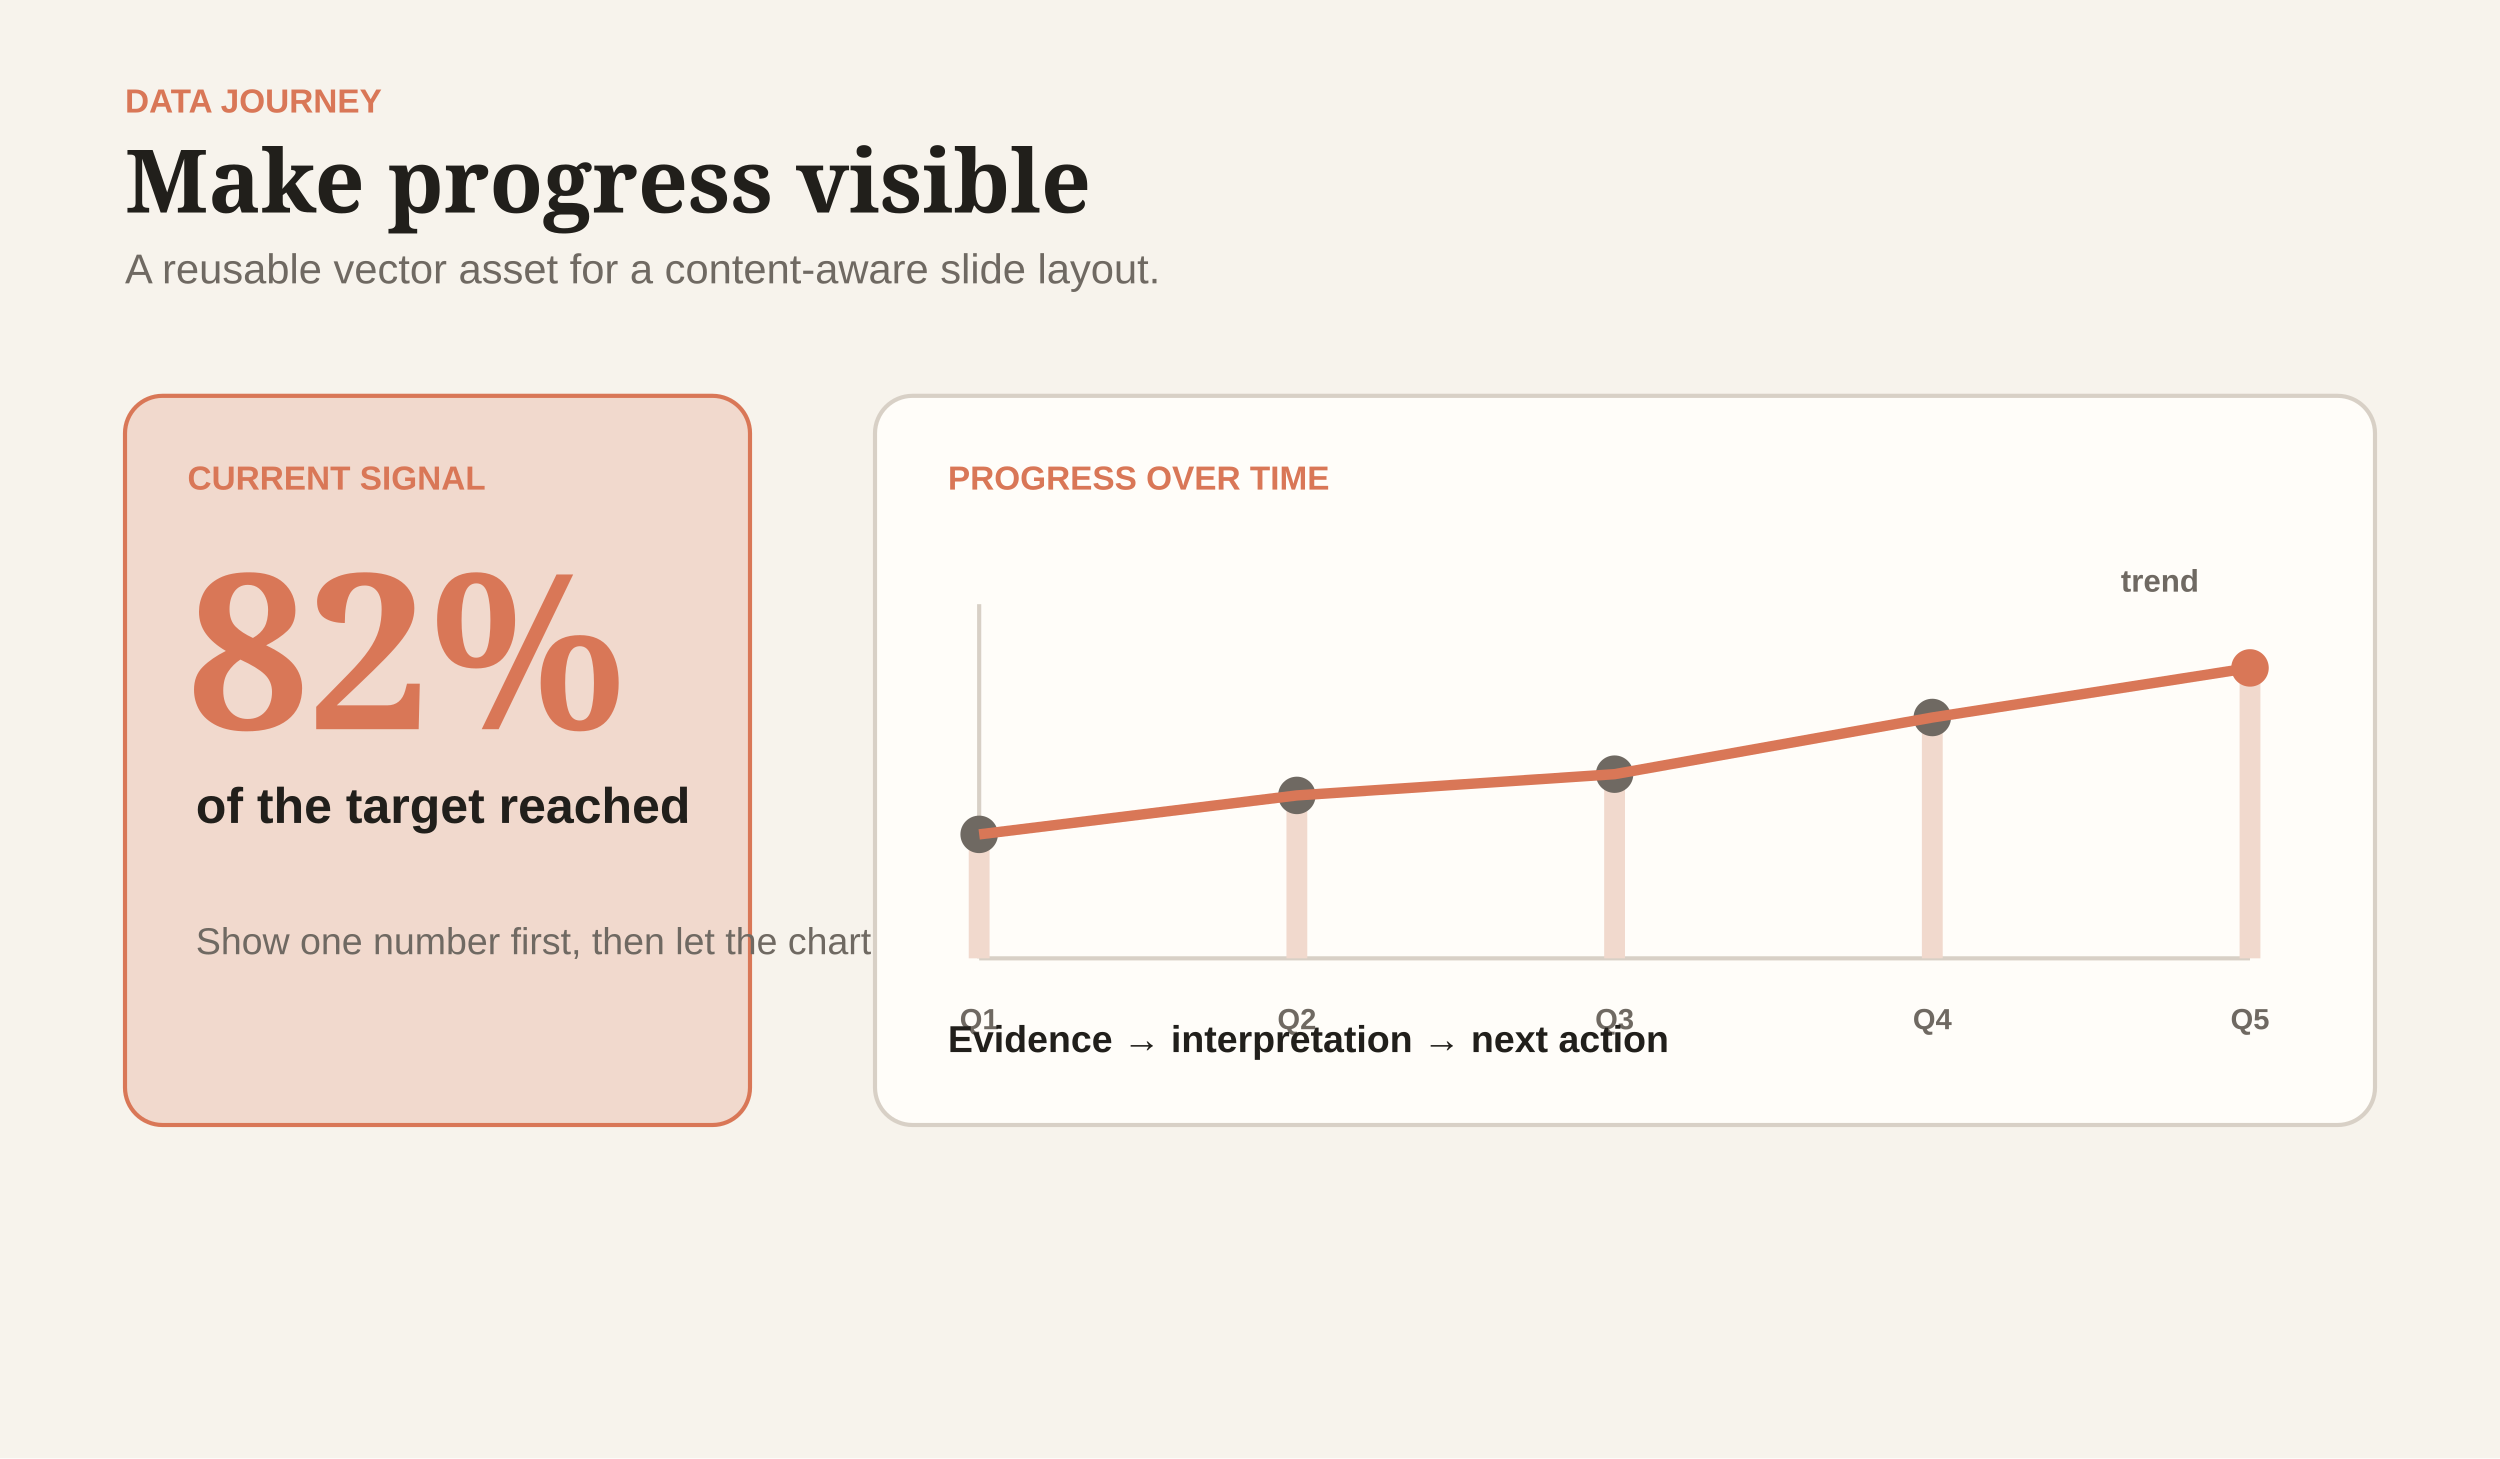
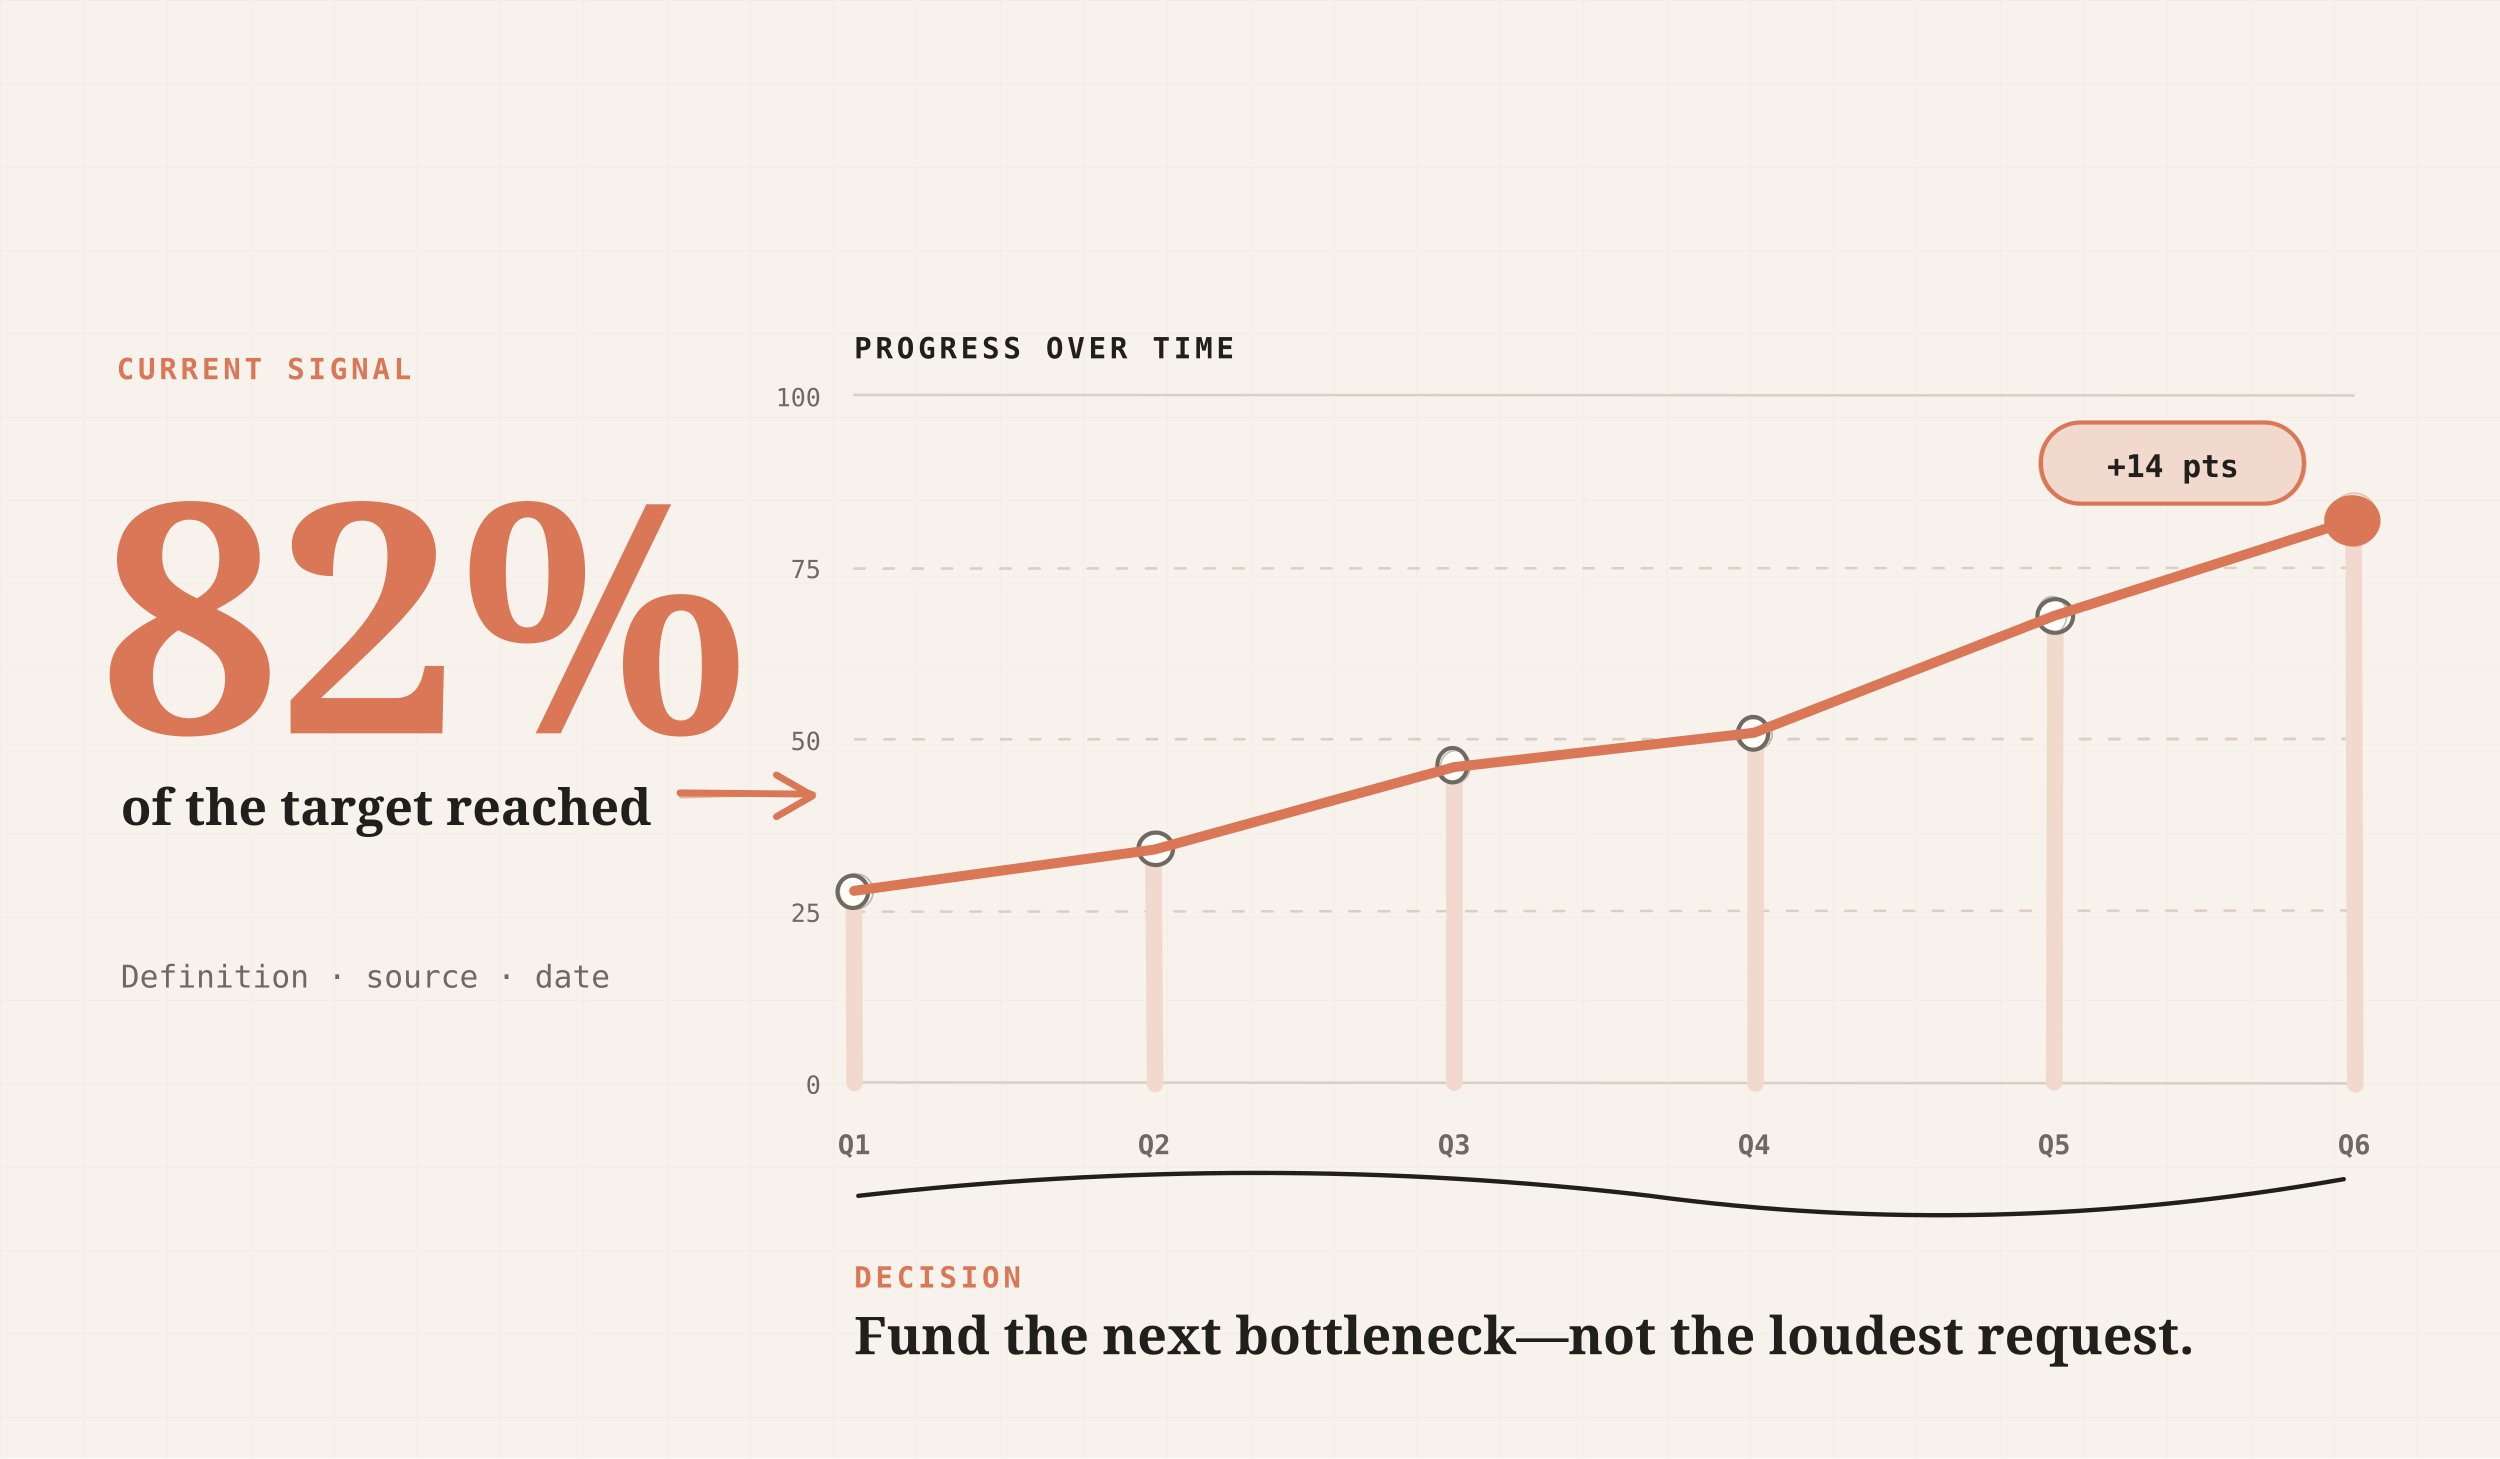
<svg xmlns="http://www.w3.org/2000/svg" width="1200" height="700" viewBox="0 0 1200 700" role="img" aria-labelledby="title desc">
+   <defs>
+     <pattern id="paper-grid" width="40" height="40" patternUnits="userSpaceOnUse">
+       <path d="M 40 0 L 0 0 0 40" fill="none" stroke="#211F1B" stroke-width="0.7" opacity="0.035" />
+     </pattern>
+   </defs>
  <rect width="1200" height="700" fill="#F7F3EC" />
-   <text x="60" y="54" fill="#D97757" font-size="16" font-family="Arial, sans-serif" font-weight="700" text-anchor="start">DATA JOURNEY</text>
-   <text x="60" y="102" fill="#211F1B" font-size="42" font-family="Georgia, serif" font-weight="700" text-anchor="start">Make progress visible</text>
-   <text x="60" y="136" fill="#6F6962" font-size="20" font-family="Arial, sans-serif" font-weight="400" text-anchor="start">A reusable vector asset for a content-aware slide layout.</text>
-   <rect x="60" y="190" width="300" height="350" rx="18" fill="#F1D9CD" stroke="#D97757" stroke-width="2" />
-   <text x="90" y="235" fill="#D97757" font-size="16" font-family="Arial, sans-serif" font-weight="700" text-anchor="start">CURRENT SIGNAL</text>
-   <text x="90" y="350" fill="#D97757" font-size="104" font-family="Georgia, serif" font-weight="700" text-anchor="start">82%</text>
-   <text x="94" y="395" fill="#211F1B" font-size="24" font-family="Arial, sans-serif" font-weight="700" text-anchor="start">of the target reached</text>
-   <text x="94" y="458" fill="#6F6962" font-size="18" font-family="Arial, sans-serif" font-weight="400" text-anchor="start">Show one number first, then let the chart explain its movement.</text>
-   <rect x="420" y="190" width="720" height="350" rx="18" fill="#FFFDF9" stroke="#D8D0C6" stroke-width="2" />
-   <text x="455" y="235" fill="#D97757" font-size="16" font-family="Arial, sans-serif" font-weight="700" text-anchor="start">PROGRESS OVER TIME</text>
-   <line x1="470" y1="460" x2="1080" y2="460" stroke="#D8D0C6" stroke-width="2" />
-   <line x1="470" y1="290" x2="470" y2="460" stroke="#D8D0C6" stroke-width="2" />
-   <line x1="470.0" y1="460" x2="470.0" y2="400.5" stroke="#F1D9CD" stroke-width="10" />
-   <circle cx="470.0" cy="400.5" r="9" fill="#6F6962" stroke="none" stroke-width="0" />
-   <text x="470.0" y="494" fill="#6F6962" font-size="14" font-family="Arial, sans-serif" font-weight="700" text-anchor="middle">Q1</text>
-   <line x1="622.5" y1="460" x2="622.5" y2="381.8" stroke="#F1D9CD" stroke-width="10" />
-   <circle cx="622.5" cy="381.8" r="9" fill="#6F6962" stroke="none" stroke-width="0" />
-   <text x="622.5" y="494" fill="#6F6962" font-size="14" font-family="Arial, sans-serif" font-weight="700" text-anchor="middle">Q2</text>
-   <line x1="775.0" y1="460" x2="775.0" y2="371.6" stroke="#F1D9CD" stroke-width="10" />
-   <circle cx="775.0" cy="371.6" r="9" fill="#6F6962" stroke="none" stroke-width="0" />
-   <text x="775.0" y="494" fill="#6F6962" font-size="14" font-family="Arial, sans-serif" font-weight="700" text-anchor="middle">Q3</text>
-   <line x1="927.5" y1="460" x2="927.5" y2="344.4" stroke="#F1D9CD" stroke-width="10" />
-   <circle cx="927.5" cy="344.4" r="9" fill="#6F6962" stroke="none" stroke-width="0" />
-   <text x="927.5" y="494" fill="#6F6962" font-size="14" font-family="Arial, sans-serif" font-weight="700" text-anchor="middle">Q4</text>
-   <line x1="1080.0" y1="460" x2="1080.0" y2="320.6" stroke="#F1D9CD" stroke-width="10" />
-   <circle cx="1080.0" cy="320.6" r="9" fill="#D97757" stroke="none" stroke-width="0" />
-   <text x="1080.0" y="494" fill="#6F6962" font-size="14" font-family="Arial, sans-serif" font-weight="700" text-anchor="middle">Q5</text>
-   <polyline fill="none" stroke="#D97757" stroke-width="5" points="470.0,400.5 622.5,381.8 775.0,371.6 927.5,344.4 1080.0,320.6" />
-   <text x="1018" y="284" fill="#6F6962" font-size="15" font-family="Arial, sans-serif" font-weight="700" text-anchor="start">trend</text>
-   <text x="455" y="505" fill="#211F1B" font-size="18" font-family="Arial, sans-serif" font-weight="700" text-anchor="start">Evidence → interpretation → next action</text>
+   <rect width="1200" height="700" fill="url(#paper-grid)" />
+   <text x="56" y="182" fill="#D97757" font-size="14" font-family="SFMono-Regular, Consolas, monospace" font-weight="700" text-anchor="start" letter-spacing="1.8" opacity="1">CURRENT SIGNAL</text>
+   <text x="48" y="352" fill="#D97757" font-size="154" font-family="Georgia, Iowan Old Style, serif" font-weight="600" text-anchor="start" opacity="1">82%</text>
+   <text x="58" y="396" fill="#211F1B" font-size="24" font-family="Georgia, Iowan Old Style, serif" font-weight="700" text-anchor="start">
+     <tspan x="58" dy="0">of the target reached</tspan>
+   </text>
+   <text x="58" y="474" fill="#6F6962" font-size="15" font-family="SFMono-Regular, Consolas, monospace" font-weight="400" text-anchor="start" opacity="1">Definition · source · date</text>
+   <line x1="326.418" y1="380.575" x2="389.325" y2="381.17" stroke="#D97757" stroke-width="3.3" opacity="1" stroke-linecap="round" />
+   <line x1="326.709" y1="382.53" x2="391.177" y2="380.761" stroke="#D97757" stroke-width="1.485" opacity="0.54" stroke-linecap="round" />
+   <path d="M 372.7 392.0 L 390.0 382.0 L 372.7 372.0" fill="none" stroke="#D97757" opacity="1" stroke-width="3.3" stroke-linecap="round" stroke-linejoin="round" />
+   <text x="410" y="172" fill="#211F1B" font-size="14" font-family="SFMono-Regular, Consolas, monospace" font-weight="700" text-anchor="start" letter-spacing="1.8" opacity="1">PROGRESS OVER TIME</text>
+   <line x1="409.922" y1="519.53" x2="1129.719" y2="520.005" stroke="#D8D0C6" stroke-width="1.2" opacity="1" stroke-linecap="round" />
+   <line x1="409.527" y1="519.699" x2="1130.15" y2="520.045" stroke="#D8D0C6" stroke-width="0.8" opacity="0.54" stroke-linecap="round" />
+   <text x="394" y="525.0" fill="#6F6962" font-size="12" font-family="SFMono-Regular, Consolas, monospace" font-weight="400" text-anchor="end" opacity="1">0</text>
+   <line x1="409.72" y1="437.589" x2="1130.309" y2="437.006" stroke="#D8D0C6" stroke-width="1.2" stroke-dasharray="5 9" opacity="1" stroke-linecap="round" />
+   <line x1="410.306" y1="437.698" x2="1129.84" y2="437.155" stroke="#D8D0C6" stroke-width="0.8" stroke-dasharray="5 9" opacity="0.54" stroke-linecap="round" />
+   <text x="394" y="442.5" fill="#6F6962" font-size="12" font-family="SFMono-Regular, Consolas, monospace" font-weight="400" text-anchor="end" opacity="1">25</text>
+   <line x1="410.457" y1="354.837" x2="1129.593" y2="354.597" stroke="#D8D0C6" stroke-width="1.2" stroke-dasharray="5 9" opacity="1" stroke-linecap="round" />
+   <line x1="410.347" y1="355.104" x2="1130.307" y2="355.23" stroke="#D8D0C6" stroke-width="0.8" stroke-dasharray="5 9" opacity="0.54" stroke-linecap="round" />
+   <text x="394" y="360.0" fill="#6F6962" font-size="12" font-family="SFMono-Regular, Consolas, monospace" font-weight="400" text-anchor="end" opacity="1">50</text>
+   <line x1="410.036" y1="272.973" x2="1129.879" y2="272.552" stroke="#D8D0C6" stroke-width="1.2" stroke-dasharray="5 9" opacity="1" stroke-linecap="round" />
+   <line x1="410.329" y1="272.619" x2="1130.362" y2="272.577" stroke="#D8D0C6" stroke-width="0.8" stroke-dasharray="5 9" opacity="0.54" stroke-linecap="round" />
+   <text x="394" y="277.5" fill="#6F6962" font-size="12" font-family="SFMono-Regular, Consolas, monospace" font-weight="400" text-anchor="end" opacity="1">75</text>
+   <line x1="410.205" y1="189.546" x2="1129.728" y2="189.789" stroke="#D8D0C6" stroke-width="1.2" opacity="1" stroke-linecap="round" />
+   <line x1="409.58" y1="189.733" x2="1129.601" y2="189.778" stroke="#D8D0C6" stroke-width="0.8" opacity="0.54" stroke-linecap="round" />
+   <text x="394" y="195.0" fill="#6F6962" font-size="12" font-family="SFMono-Regular, Consolas, monospace" font-weight="400" text-anchor="end" opacity="1">100</text>
+   <line x1="410.19" y1="519.811" x2="409.818" y2="427.193" stroke="#F1D9CD" stroke-width="8" opacity="1" stroke-linecap="round" />
+   <line x1="409.674" y1="520.611" x2="410.207" y2="427.753" stroke="#F1D9CD" stroke-width="3.6" opacity="0.54" stroke-linecap="round" />
+   <ellipse cx="409.342" cy="428.058" rx="7.327" ry="7.759" fill="#FFFDF9" stroke="#6F6962" stroke-width="2.0" opacity="1" />
+   <ellipse cx="410.979" cy="427.88" rx="8.114" ry="8.369" fill="none" stroke="#6F6962" stroke-width="0.84" opacity="0.42" />
+   <text x="410.0" y="554" fill="#6F6962" font-size="13" font-family="SFMono-Regular, Consolas, monospace" font-weight="700" text-anchor="middle" opacity="1">Q1</text>
+   <line x1="554.48" y1="520.386" x2="553.621" y2="407.145" stroke="#F1D9CD" stroke-width="8" opacity="1" stroke-linecap="round" />
+   <line x1="553.742" y1="519.675" x2="553.595" y2="408.42" stroke="#F1D9CD" stroke-width="3.6" opacity="0.54" stroke-linecap="round" />
+   <ellipse cx="554.753" cy="407.429" rx="8.311" ry="7.791" fill="#FFFDF9" stroke="#6F6962" stroke-width="2.0" opacity="1" />
+   <ellipse cx="554.829" cy="407.718" rx="7.53" ry="7.493" fill="none" stroke="#6F6962" stroke-width="0.84" opacity="0.42" />
+   <text x="554.0" y="554" fill="#6F6962" font-size="13" font-family="SFMono-Regular, Consolas, monospace" font-weight="700" text-anchor="middle" opacity="1">Q2</text>
+   <line x1="698.086" y1="519.668" x2="698.118" y2="368.757" stroke="#F1D9CD" stroke-width="8" opacity="1" stroke-linecap="round" />
+   <line x1="697.859" y1="519.607" x2="698.697" y2="368.213" stroke="#F1D9CD" stroke-width="3.6" opacity="0.54" stroke-linecap="round" />
+   <ellipse cx="697.182" cy="367.294" rx="7.219" ry="8.255" fill="#FFFDF9" stroke="#6F6962" stroke-width="2.0" opacity="1" />
+   <ellipse cx="698.584" cy="368.044" rx="7.127" ry="7.763" fill="none" stroke="#6F6962" stroke-width="0.84" opacity="0.42" />
+   <text x="698.0" y="554" fill="#6F6962" font-size="13" font-family="SFMono-Regular, Consolas, monospace" font-weight="700" text-anchor="middle" opacity="1">Q3</text>
+   <line x1="842.695" y1="520.041" x2="842.66" y2="352.205" stroke="#F1D9CD" stroke-width="8" opacity="1" stroke-linecap="round" />
+   <line x1="841.316" y1="520.309" x2="842.254" y2="351.752" stroke="#F1D9CD" stroke-width="3.6" opacity="0.54" stroke-linecap="round" />
+   <ellipse cx="841.534" cy="351.982" rx="7.223" ry="7.87" fill="#FFFDF9" stroke="#6F6962" stroke-width="2.0" opacity="1" />
+   <ellipse cx="841.907" cy="352.608" rx="8.752" ry="7.527" fill="none" stroke="#6F6962" stroke-width="0.84" opacity="0.42" />
+   <text x="842.0" y="554" fill="#6F6962" font-size="13" font-family="SFMono-Regular, Consolas, monospace" font-weight="700" text-anchor="middle" opacity="1">Q4</text>
+   <line x1="986.001" y1="519.55" x2="986.578" y2="296.119" stroke="#F1D9CD" stroke-width="8" opacity="1" stroke-linecap="round" />
+   <line x1="985.718" y1="520.195" x2="986.153" y2="295.114" stroke="#F1D9CD" stroke-width="3.6" opacity="0.54" stroke-linecap="round" />
+   <ellipse cx="986.525" cy="295.679" rx="8.557" ry="8.061" fill="#FFFDF9" stroke="#6F6962" stroke-width="2.0" opacity="1" />
+   <ellipse cx="985.001" cy="295.248" rx="7.039" ry="8.858" fill="none" stroke="#6F6962" stroke-width="0.84" opacity="0.42" />
+   <text x="986.0" y="554" fill="#6F6962" font-size="13" font-family="SFMono-Regular, Consolas, monospace" font-weight="700" text-anchor="middle" opacity="1">Q5</text>
+   <line x1="1130.53" y1="520.464" x2="1129.731" y2="248.781" stroke="#F1D9CD" stroke-width="8" opacity="1" stroke-linecap="round" />
+   <line x1="1130.529" y1="520.626" x2="1129.42" y2="249.38" stroke="#F1D9CD" stroke-width="3.6" opacity="0.54" stroke-linecap="round" />
+   <ellipse cx="1129.138" cy="249.921" rx="12.532" ry="11.257" fill="#D97757" stroke="#D97757" stroke-width="2.0" opacity="1" />
+   <ellipse cx="1129.951" cy="249.5" rx="11.53" ry="12.745" fill="none" stroke="#D97757" stroke-width="0.84" opacity="0.42" />
+   <text x="1130.0" y="554" fill="#6F6962" font-size="13" font-family="SFMono-Regular, Consolas, monospace" font-weight="700" text-anchor="middle" opacity="1">Q6</text>
+   <path d="M 410.0 427.6 L 554.0 407.8 L 698.0 368.2 L 842.0 351.7 L 986.0 295.6 L 1130.0 249.4" fill="none" stroke="#D97757" opacity="1" stroke-width="4.8" stroke-linecap="round" stroke-linejoin="round" />
+   <rect x="979.677" y="202.79" width="126.165" height="38.966" rx="19" fill="#F1D9CD" stroke="#D97757" stroke-width="2" opacity="1" />
+   <rect x="978.745" y="203.209" width="128.08" height="38.629" rx="18.814" fill="none" stroke="#D97757" stroke-width="0.84" opacity="0.42" />
+   <text x="1043.0" y="229" fill="#211F1B" font-size="15" font-family="SFMono-Regular, Consolas, monospace" font-weight="700" text-anchor="middle" opacity="1">+14 pts</text>
+   <path d="M 412 574 Q 605 552 792 574 Q 955 596 1125 566" fill="none" stroke="#211F1B" opacity="1" stroke-width="2.1" stroke-linecap="round" stroke-linejoin="round" />
+   <text x="410" y="618" fill="#D97757" font-size="14" font-family="SFMono-Regular, Consolas, monospace" font-weight="700" text-anchor="start" letter-spacing="1.8" opacity="1">DECISION</text>
+   <text x="410" y="650" fill="#211F1B" font-size="25" font-family="Georgia, Iowan Old Style, serif" font-weight="700" text-anchor="start" opacity="1">Fund the next bottleneck—not the loudest request.</text>
</svg>
